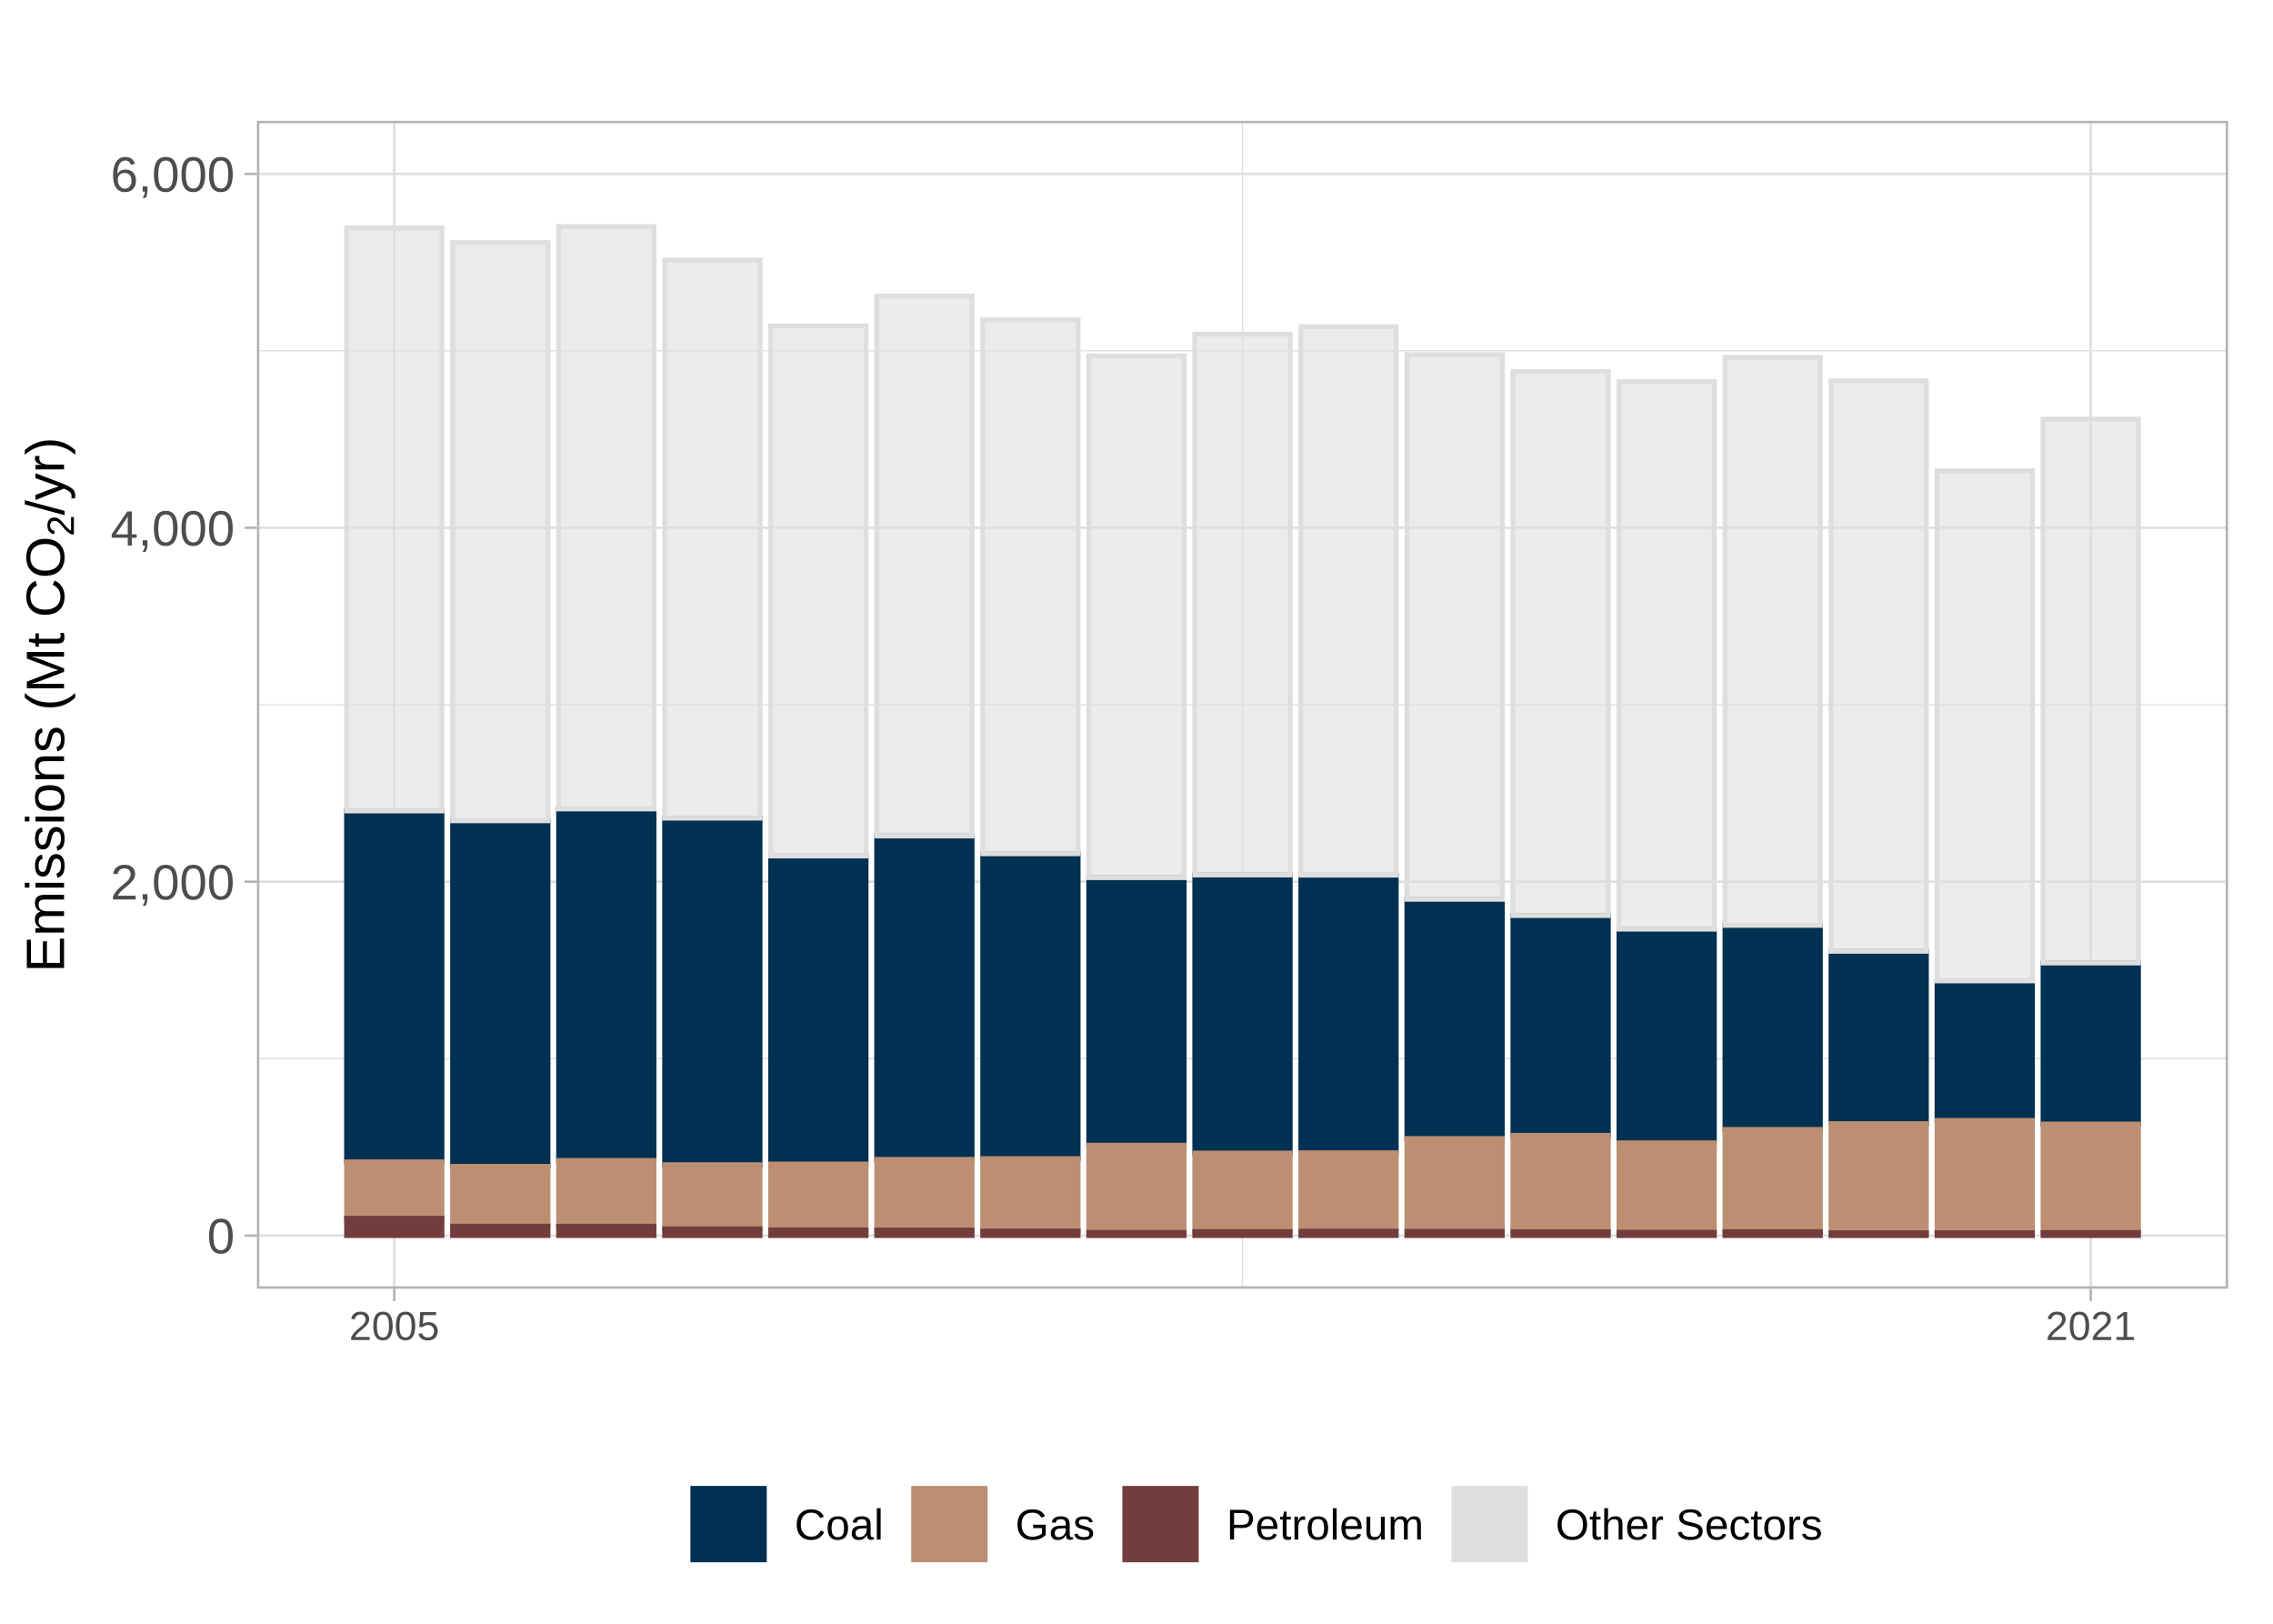
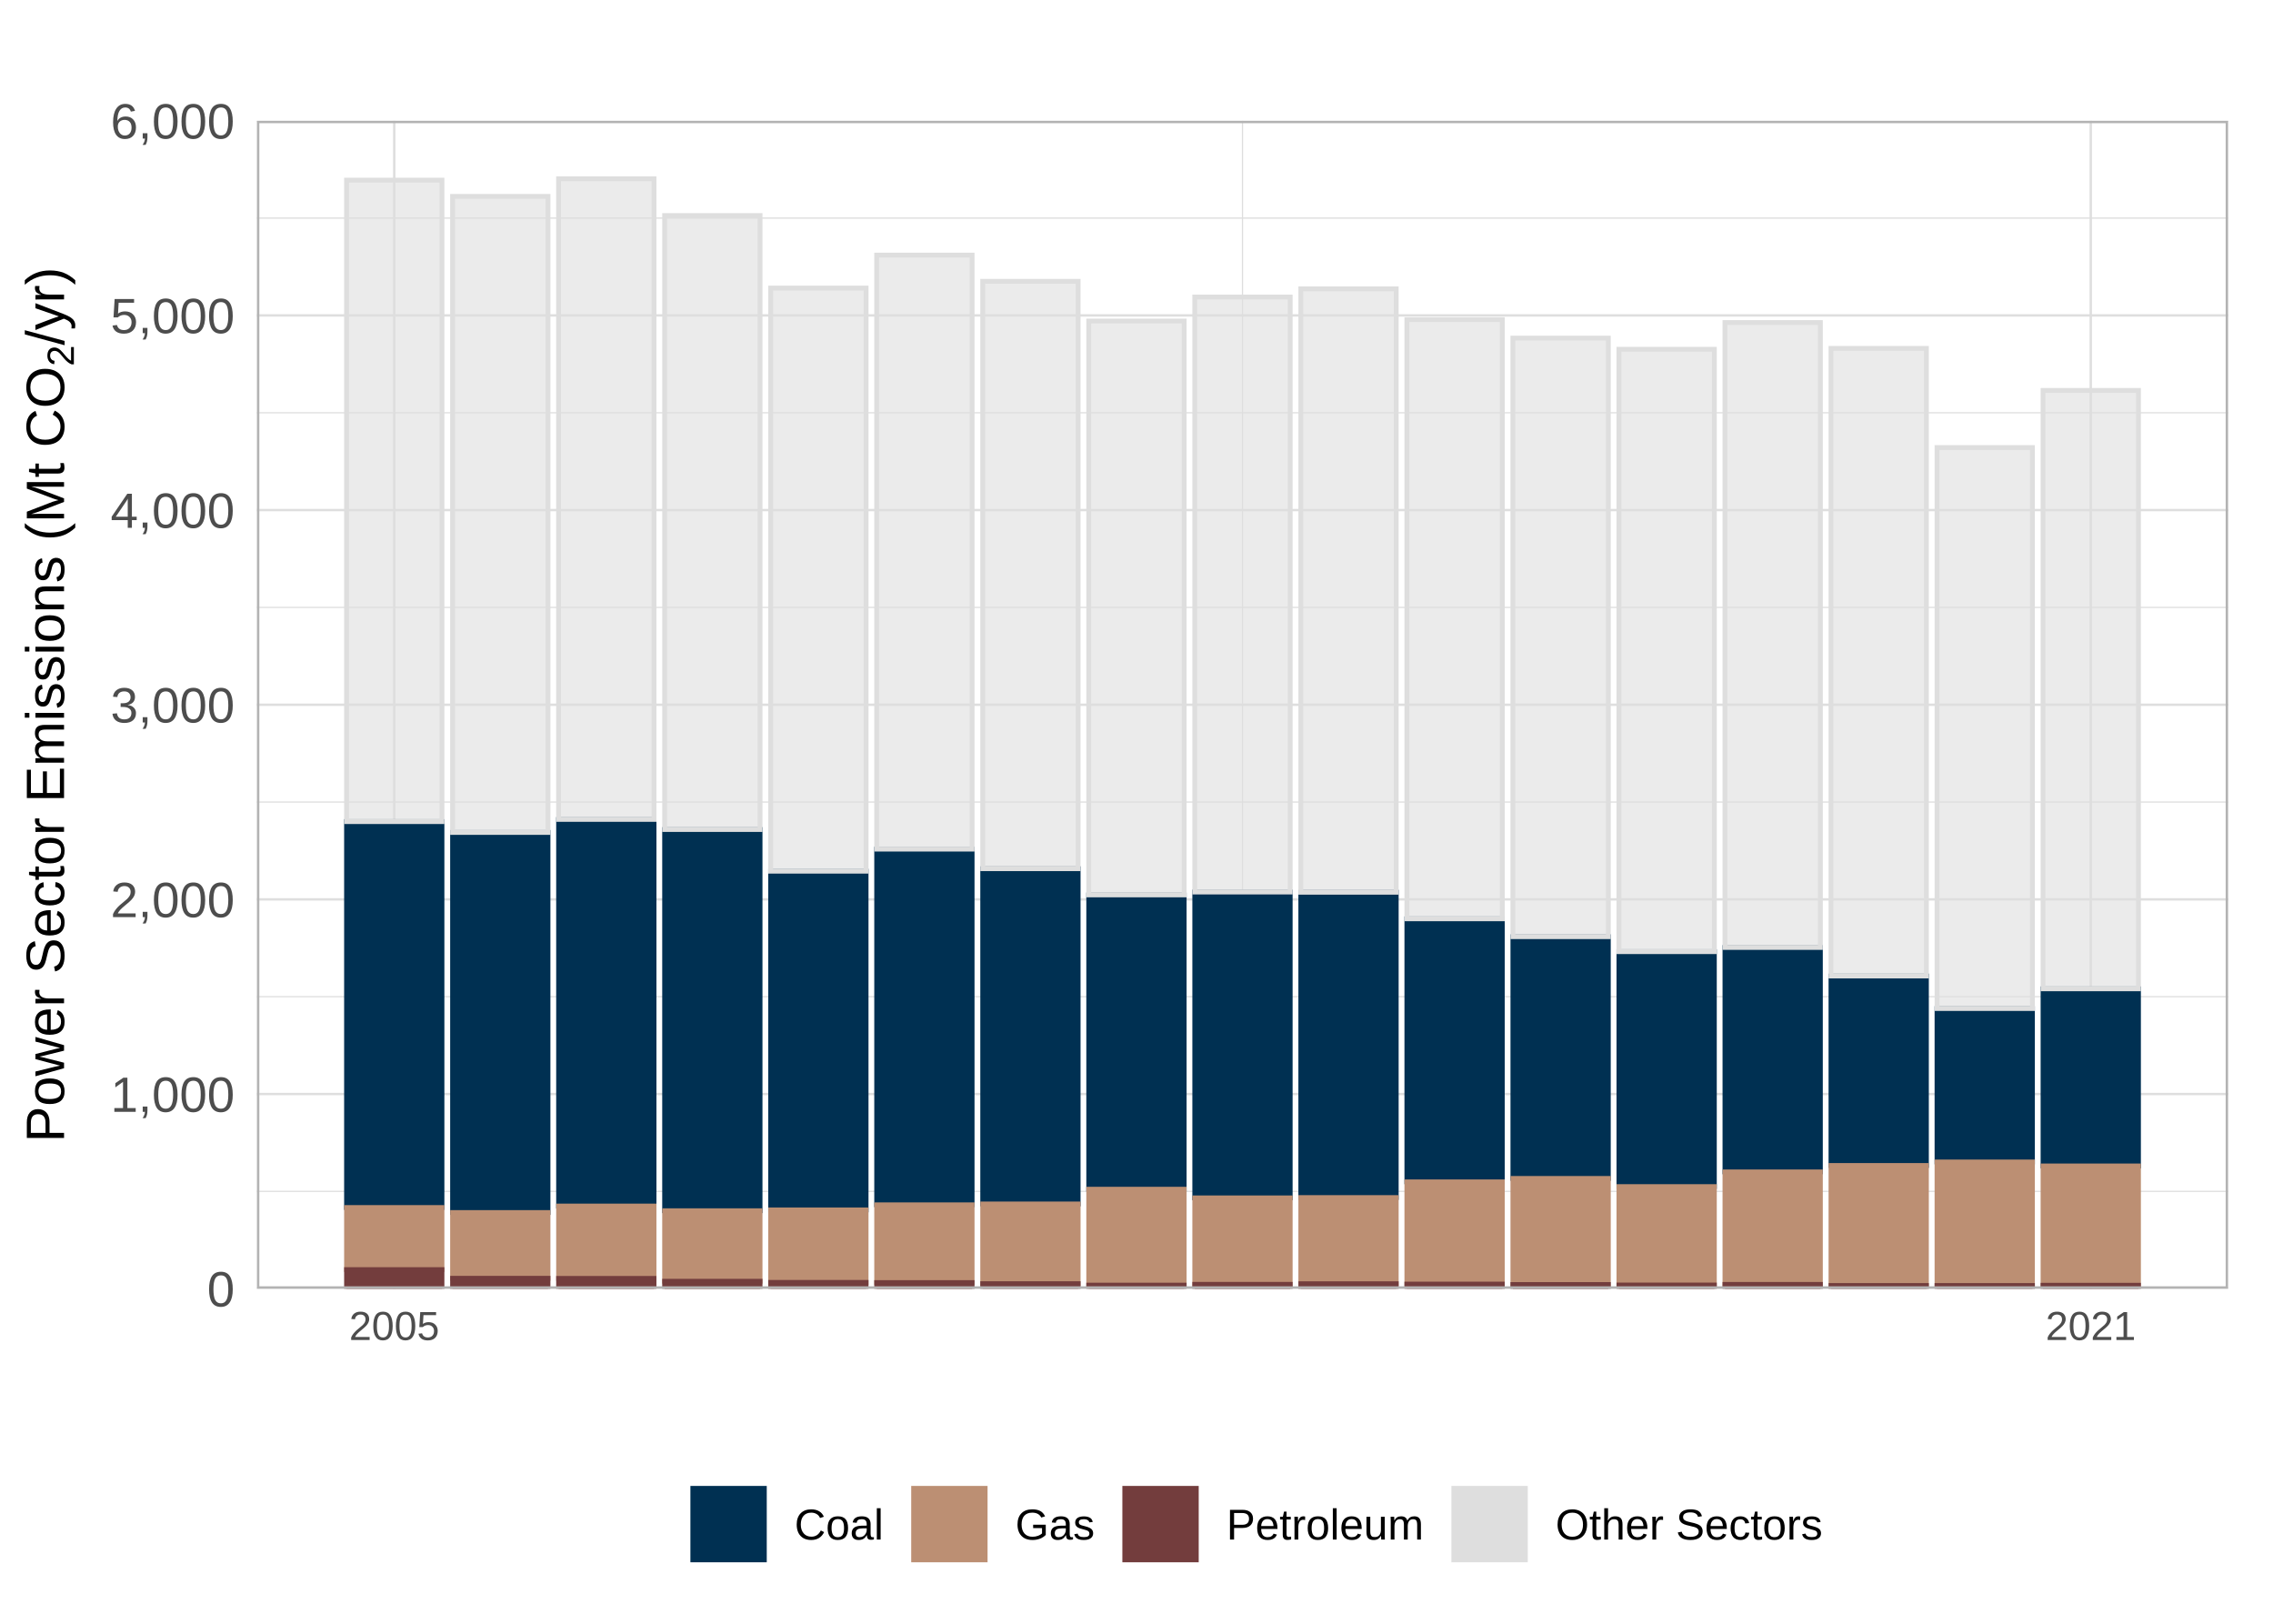
<svg xmlns="http://www.w3.org/2000/svg" class="svglite" width="504.00pt" height="360.00pt" viewBox="0 0 504.00 360.00">
  <defs>
    <style type="text/css">
    .svglite line, .svglite polyline, .svglite polygon, .svglite path, .svglite rect, .svglite circle {
      fill: none;
      stroke: #000000;
      stroke-linecap: round;
      stroke-linejoin: round;
      stroke-miterlimit: 10.00;
    }
    .svglite text {
      white-space: pre;
    }
  </style>
  </defs>
  <rect width="100%" height="100%" style="stroke: none; fill: #FFFFFF;" />
  <defs>
    <clipPath id="cpMC4wMHw1MDQuMDB8MC4wMHwzNjAuMDA=">
      <rect x="0.00" y="0.00" width="504.00" height="360.00" />
    </clipPath>
  </defs>
  <g clip-path="url(#cpMC4wMHw1MDQuMDB8MC4wMHwzNjAuMDA=)">
-     <rect x="0" y="0.00" width="504.00" height="360.00" style="stroke-width: 1.07; stroke: #FFFFFF; fill: #FFFFFF;" />
+     <rect x="0.00" y="0.00" width="504.00" height="360.00" style="stroke-width: 1.07; stroke: #FFFFFF; fill: #FFFFFF;" />
  </g>
  <defs>
    <clipPath id="cpNTYuOTd8NDk0LjA0fDI2Ljc4fDI4NS43MQ==">
      <rect x="56.97" y="26.78" width="437.07" height="258.94" />
    </clipPath>
  </defs>
  <g clip-path="url(#cpNTYuOTd8NDk0LjA0fDI2Ljc4fDI4NS43MQ==)">
    <rect x="56.97" y="26.78" width="437.07" height="258.94" style="stroke-width: 1.07; stroke: none; fill: #FFFFFF;" />
-     <polyline points="56.97,234.71 494.04,234.71 " style="stroke-width: 0.27; stroke: #DEDEDE; stroke-linecap: butt;" />
-     <polyline points="56.97,156.25 494.04,156.25 " style="stroke-width: 0.27; stroke: #DEDEDE; stroke-linecap: butt;" />
-     <polyline points="56.97,77.78 494.04,77.78 " style="stroke-width: 0.27; stroke: #DEDEDE; stroke-linecap: butt;" />
+     <polyline points="56.97,264.14 494.04,264.14 " style="stroke-width: 0.27; stroke: #DEDEDE; stroke-linecap: butt;" />
+     <polyline points="56.97,220.98 494.04,220.98 " style="stroke-width: 0.27; stroke: #DEDEDE; stroke-linecap: butt;" />
+     <polyline points="56.97,177.82 494.04,177.82 " style="stroke-width: 0.27; stroke: #DEDEDE; stroke-linecap: butt;" />
+     <polyline points="56.97,134.67 494.04,134.67 " style="stroke-width: 0.27; stroke: #DEDEDE; stroke-linecap: butt;" />
+     <polyline points="56.97,91.51 494.04,91.51 " style="stroke-width: 0.27; stroke: #DEDEDE; stroke-linecap: butt;" />
+     <polyline points="56.97,48.35 494.04,48.35 " style="stroke-width: 0.27; stroke: #DEDEDE; stroke-linecap: butt;" />
    <polyline points="275.50,285.71 275.50,26.78 " style="stroke-width: 0.27; stroke: #DEDEDE; stroke-linecap: butt;" />
-     <polyline points="56.97,273.94 494.04,273.94 " style="stroke-width: 0.53; stroke: #DEDEDE; stroke-linecap: butt;" />
-     <polyline points="56.97,195.48 494.04,195.48 " style="stroke-width: 0.53; stroke: #DEDEDE; stroke-linecap: butt;" />
-     <polyline points="56.97,117.01 494.04,117.01 " style="stroke-width: 0.53; stroke: #DEDEDE; stroke-linecap: butt;" />
-     <polyline points="56.97,38.55 494.04,38.55 " style="stroke-width: 0.53; stroke: #DEDEDE; stroke-linecap: butt;" />
+     <polyline points="56.97,285.71 494.04,285.71 " style="stroke-width: 0.53; stroke: #DEDEDE; stroke-linecap: butt;" />
+     <polyline points="56.97,242.56 494.04,242.56 " style="stroke-width: 0.53; stroke: #DEDEDE; stroke-linecap: butt;" />
+     <polyline points="56.97,199.40 494.04,199.40 " style="stroke-width: 0.53; stroke: #DEDEDE; stroke-linecap: butt;" />
+     <polyline points="56.97,156.25 494.04,156.25 " style="stroke-width: 0.53; stroke: #DEDEDE; stroke-linecap: butt;" />
+     <polyline points="56.97,113.09 494.04,113.09 " style="stroke-width: 0.53; stroke: #DEDEDE; stroke-linecap: butt;" />
+     <polyline points="56.97,69.93 494.04,69.93 " style="stroke-width: 0.53; stroke: #DEDEDE; stroke-linecap: butt;" />
+     <polyline points="56.97,26.78 494.04,26.78 " style="stroke-width: 0.53; stroke: #DEDEDE; stroke-linecap: butt;" />
    <polyline points="87.42,285.71 87.42,26.78 " style="stroke-width: 0.53; stroke: #DEDEDE; stroke-linecap: butt;" />
    <polyline points="463.59,285.71 463.59,26.78 " style="stroke-width: 0.53; stroke: #DEDEDE; stroke-linecap: butt;" />
-     <rect x="76.84" y="179.80" width="21.16" height="77.79" style="stroke-width: 1.07; stroke: #003052; stroke-linecap: butt; stroke-linejoin: miter; fill: #003052;" />
-     <rect x="76.84" y="257.59" width="21.16" height="12.51" style="stroke-width: 1.07; stroke: #BC8F73; stroke-linecap: butt; stroke-linejoin: miter; fill: #BC8F73;" />
-     <rect x="76.84" y="50.51" width="21.16" height="129.29" style="stroke-width: 1.07; stroke: #DEDEDE; stroke-linecap: butt; stroke-linejoin: miter; fill: #DEDEDE; fill-opacity: 0.60;" />
-     <rect x="76.84" y="270.10" width="21.16" height="3.84" style="stroke-width: 1.07; stroke: #733D3D; stroke-linecap: butt; stroke-linejoin: miter; fill: #733D3D;" />
-     <rect x="100.35" y="181.98" width="21.16" height="76.61" style="stroke-width: 1.07; stroke: #003052; stroke-linecap: butt; stroke-linejoin: miter; fill: #003052;" />
-     <rect x="100.35" y="258.59" width="21.16" height="13.26" style="stroke-width: 1.07; stroke: #BC8F73; stroke-linecap: butt; stroke-linejoin: miter; fill: #BC8F73;" />
-     <rect x="100.35" y="53.78" width="21.16" height="128.20" style="stroke-width: 1.07; stroke: #DEDEDE; stroke-linecap: butt; stroke-linejoin: miter; fill: #DEDEDE; fill-opacity: 0.60;" />
-     <rect x="100.35" y="271.85" width="21.16" height="2.09" style="stroke-width: 1.07; stroke: #733D3D; stroke-linecap: butt; stroke-linejoin: miter; fill: #733D3D;" />
-     <rect x="123.86" y="179.37" width="21.16" height="77.92" style="stroke-width: 1.07; stroke: #003052; stroke-linecap: butt; stroke-linejoin: miter; fill: #003052;" />
-     <rect x="123.86" y="257.29" width="21.16" height="14.58" style="stroke-width: 1.07; stroke: #BC8F73; stroke-linecap: butt; stroke-linejoin: miter; fill: #BC8F73;" />
-     <rect x="123.86" y="50.23" width="21.16" height="129.13" style="stroke-width: 1.07; stroke: #DEDEDE; stroke-linecap: butt; stroke-linejoin: miter; fill: #DEDEDE; fill-opacity: 0.60;" />
-     <rect x="123.86" y="271.86" width="21.16" height="2.08" style="stroke-width: 1.07; stroke: #733D3D; stroke-linecap: butt; stroke-linejoin: miter; fill: #733D3D;" />
-     <rect x="147.37" y="181.40" width="21.16" height="76.83" style="stroke-width: 1.07; stroke: #003052; stroke-linecap: butt; stroke-linejoin: miter; fill: #003052;" />
-     <rect x="147.37" y="258.23" width="21.16" height="14.21" style="stroke-width: 1.07; stroke: #BC8F73; stroke-linecap: butt; stroke-linejoin: miter; fill: #BC8F73;" />
-     <rect x="147.37" y="57.65" width="21.16" height="123.75" style="stroke-width: 1.07; stroke: #DEDEDE; stroke-linecap: butt; stroke-linejoin: miter; fill: #DEDEDE; fill-opacity: 0.60;" />
-     <rect x="147.37" y="272.44" width="21.16" height="1.51" style="stroke-width: 1.07; stroke: #733D3D; stroke-linecap: butt; stroke-linejoin: miter; fill: #733D3D;" />
-     <rect x="170.88" y="189.79" width="21.16" height="68.27" style="stroke-width: 1.07; stroke: #003052; stroke-linecap: butt; stroke-linejoin: miter; fill: #003052;" />
-     <rect x="170.88" y="258.07" width="21.16" height="14.61" style="stroke-width: 1.07; stroke: #BC8F73; stroke-linecap: butt; stroke-linejoin: miter; fill: #BC8F73;" />
-     <rect x="170.88" y="72.26" width="21.16" height="117.53" style="stroke-width: 1.07; stroke: #DEDEDE; stroke-linecap: butt; stroke-linejoin: miter; fill: #DEDEDE; fill-opacity: 0.60;" />
-     <rect x="170.88" y="272.68" width="21.16" height="1.26" style="stroke-width: 1.07; stroke: #733D3D; stroke-linecap: butt; stroke-linejoin: miter; fill: #733D3D;" />
-     <rect x="194.39" y="185.35" width="21.16" height="71.69" style="stroke-width: 1.07; stroke: #003052; stroke-linecap: butt; stroke-linejoin: miter; fill: #003052;" />
-     <rect x="194.39" y="257.04" width="21.16" height="15.67" style="stroke-width: 1.07; stroke: #BC8F73; stroke-linecap: butt; stroke-linejoin: miter; fill: #BC8F73;" />
-     <rect x="194.39" y="65.62" width="21.16" height="119.73" style="stroke-width: 1.07; stroke: #DEDEDE; stroke-linecap: butt; stroke-linejoin: miter; fill: #DEDEDE; fill-opacity: 0.60;" />
-     <rect x="194.39" y="272.71" width="21.16" height="1.23" style="stroke-width: 1.07; stroke: #733D3D; stroke-linecap: butt; stroke-linejoin: miter; fill: #733D3D;" />
-     <rect x="217.90" y="189.29" width="21.16" height="67.57" style="stroke-width: 1.07; stroke: #003052; stroke-linecap: butt; stroke-linejoin: miter; fill: #003052;" />
-     <rect x="217.90" y="256.87" width="21.16" height="16.06" style="stroke-width: 1.07; stroke: #BC8F73; stroke-linecap: butt; stroke-linejoin: miter; fill: #BC8F73;" />
-     <rect x="217.90" y="70.90" width="21.16" height="118.39" style="stroke-width: 1.07; stroke: #DEDEDE; stroke-linecap: butt; stroke-linejoin: miter; fill: #DEDEDE; fill-opacity: 0.60;" />
-     <rect x="217.90" y="272.93" width="21.16" height="1.01" style="stroke-width: 1.07; stroke: #733D3D; stroke-linecap: butt; stroke-linejoin: miter; fill: #733D3D;" />
-     <rect x="241.41" y="194.58" width="21.16" height="59.31" style="stroke-width: 1.07; stroke: #003052; stroke-linecap: butt; stroke-linejoin: miter; fill: #003052;" />
-     <rect x="241.41" y="253.89" width="21.16" height="19.33" style="stroke-width: 1.07; stroke: #BC8F73; stroke-linecap: butt; stroke-linejoin: miter; fill: #BC8F73;" />
-     <rect x="241.41" y="78.92" width="21.16" height="115.67" style="stroke-width: 1.07; stroke: #DEDEDE; stroke-linecap: butt; stroke-linejoin: miter; fill: #DEDEDE; fill-opacity: 0.60;" />
-     <rect x="241.41" y="273.23" width="21.16" height="0.72" style="stroke-width: 1.07; stroke: #733D3D; stroke-linecap: butt; stroke-linejoin: miter; fill: #733D3D;" />
-     <rect x="264.92" y="193.99" width="21.16" height="61.65" style="stroke-width: 1.07; stroke: #003052; stroke-linecap: butt; stroke-linejoin: miter; fill: #003052;" />
-     <rect x="264.92" y="255.64" width="21.16" height="17.43" style="stroke-width: 1.07; stroke: #BC8F73; stroke-linecap: butt; stroke-linejoin: miter; fill: #BC8F73;" />
-     <rect x="264.92" y="74.08" width="21.16" height="119.92" style="stroke-width: 1.07; stroke: #DEDEDE; stroke-linecap: butt; stroke-linejoin: miter; fill: #DEDEDE; fill-opacity: 0.60;" />
-     <rect x="264.92" y="273.06" width="21.16" height="0.88" style="stroke-width: 1.07; stroke: #733D3D; stroke-linecap: butt; stroke-linejoin: miter; fill: #733D3D;" />
-     <rect x="288.43" y="194.03" width="21.16" height="61.54" style="stroke-width: 1.07; stroke: #003052; stroke-linecap: butt; stroke-linejoin: miter; fill: #003052;" />
-     <rect x="288.43" y="255.57" width="21.16" height="17.38" style="stroke-width: 1.07; stroke: #BC8F73; stroke-linecap: butt; stroke-linejoin: miter; fill: #BC8F73;" />
-     <rect x="288.43" y="72.42" width="21.16" height="121.61" style="stroke-width: 1.07; stroke: #DEDEDE; stroke-linecap: butt; stroke-linejoin: miter; fill: #DEDEDE; fill-opacity: 0.60;" />
-     <rect x="288.43" y="272.95" width="21.16" height="0.99" style="stroke-width: 1.07; stroke: #733D3D; stroke-linecap: butt; stroke-linejoin: miter; fill: #733D3D;" />
-     <rect x="311.95" y="199.39" width="21.16" height="53.02" style="stroke-width: 1.07; stroke: #003052; stroke-linecap: butt; stroke-linejoin: miter; fill: #003052;" />
-     <rect x="311.95" y="252.41" width="21.16" height="20.61" style="stroke-width: 1.07; stroke: #BC8F73; stroke-linecap: butt; stroke-linejoin: miter; fill: #BC8F73;" />
-     <rect x="311.95" y="78.63" width="21.16" height="120.76" style="stroke-width: 1.07; stroke: #DEDEDE; stroke-linecap: butt; stroke-linejoin: miter; fill: #DEDEDE; fill-opacity: 0.60;" />
-     <rect x="311.95" y="273.01" width="21.16" height="0.93" style="stroke-width: 1.07; stroke: #733D3D; stroke-linecap: butt; stroke-linejoin: miter; fill: #733D3D;" />
-     <rect x="335.46" y="202.99" width="21.16" height="48.73" style="stroke-width: 1.07; stroke: #003052; stroke-linecap: butt; stroke-linejoin: miter; fill: #003052;" />
-     <rect x="335.46" y="251.72" width="21.16" height="21.38" style="stroke-width: 1.07; stroke: #BC8F73; stroke-linecap: butt; stroke-linejoin: miter; fill: #BC8F73;" />
-     <rect x="335.46" y="82.35" width="21.16" height="120.64" style="stroke-width: 1.07; stroke: #DEDEDE; stroke-linecap: butt; stroke-linejoin: miter; fill: #DEDEDE; fill-opacity: 0.60;" />
-     <rect x="335.46" y="273.10" width="21.16" height="0.84" style="stroke-width: 1.07; stroke: #733D3D; stroke-linecap: butt; stroke-linejoin: miter; fill: #733D3D;" />
-     <rect x="358.97" y="206.01" width="21.16" height="47.36" style="stroke-width: 1.07; stroke: #003052; stroke-linecap: butt; stroke-linejoin: miter; fill: #003052;" />
-     <rect x="358.97" y="253.37" width="21.16" height="19.84" style="stroke-width: 1.07; stroke: #BC8F73; stroke-linecap: butt; stroke-linejoin: miter; fill: #BC8F73;" />
-     <rect x="358.97" y="84.60" width="21.16" height="121.41" style="stroke-width: 1.07; stroke: #DEDEDE; stroke-linecap: butt; stroke-linejoin: miter; fill: #DEDEDE; fill-opacity: 0.60;" />
-     <rect x="358.97" y="273.20" width="21.16" height="0.74" style="stroke-width: 1.07; stroke: #733D3D; stroke-linecap: butt; stroke-linejoin: miter; fill: #733D3D;" />
-     <rect x="382.48" y="205.17" width="21.16" height="45.23" style="stroke-width: 1.07; stroke: #003052; stroke-linecap: butt; stroke-linejoin: miter; fill: #003052;" />
-     <rect x="382.48" y="250.40" width="21.16" height="22.67" style="stroke-width: 1.07; stroke: #BC8F73; stroke-linecap: butt; stroke-linejoin: miter; fill: #BC8F73;" />
-     <rect x="382.48" y="79.22" width="21.16" height="125.95" style="stroke-width: 1.07; stroke: #DEDEDE; stroke-linecap: butt; stroke-linejoin: miter; fill: #DEDEDE; fill-opacity: 0.60;" />
-     <rect x="382.48" y="273.07" width="21.16" height="0.87" style="stroke-width: 1.07; stroke: #733D3D; stroke-linecap: butt; stroke-linejoin: miter; fill: #733D3D;" />
-     <rect x="405.99" y="210.92" width="21.16" height="38.19" style="stroke-width: 1.07; stroke: #003052; stroke-linecap: butt; stroke-linejoin: miter; fill: #003052;" />
-     <rect x="405.99" y="249.12" width="21.16" height="24.19" style="stroke-width: 1.07; stroke: #BC8F73; stroke-linecap: butt; stroke-linejoin: miter; fill: #BC8F73;" />
-     <rect x="405.99" y="84.42" width="21.16" height="126.50" style="stroke-width: 1.07; stroke: #DEDEDE; stroke-linecap: butt; stroke-linejoin: miter; fill: #DEDEDE; fill-opacity: 0.60;" />
-     <rect x="405.99" y="273.31" width="21.16" height="0.64" style="stroke-width: 1.07; stroke: #733D3D; stroke-linecap: butt; stroke-linejoin: miter; fill: #733D3D;" />
-     <rect x="429.50" y="217.48" width="21.16" height="30.92" style="stroke-width: 1.07; stroke: #003052; stroke-linecap: butt; stroke-linejoin: miter; fill: #003052;" />
-     <rect x="429.50" y="248.40" width="21.16" height="24.91" style="stroke-width: 1.07; stroke: #BC8F73; stroke-linecap: butt; stroke-linejoin: miter; fill: #BC8F73;" />
-     <rect x="429.50" y="104.40" width="21.16" height="113.08" style="stroke-width: 1.07; stroke: #DEDEDE; stroke-linecap: butt; stroke-linejoin: miter; fill: #DEDEDE; fill-opacity: 0.60;" />
-     <rect x="429.50" y="273.31" width="21.16" height="0.64" style="stroke-width: 1.07; stroke: #733D3D; stroke-linecap: butt; stroke-linejoin: miter; fill: #733D3D;" />
-     <rect x="453.01" y="213.51" width="21.16" height="35.70" style="stroke-width: 1.07; stroke: #003052; stroke-linecap: butt; stroke-linejoin: miter; fill: #003052;" />
-     <rect x="453.01" y="249.20" width="21.16" height="24.05" style="stroke-width: 1.07; stroke: #BC8F73; stroke-linecap: butt; stroke-linejoin: miter; fill: #BC8F73;" />
-     <rect x="453.01" y="92.90" width="21.16" height="120.61" style="stroke-width: 1.07; stroke: #DEDEDE; stroke-linecap: butt; stroke-linejoin: miter; fill: #DEDEDE; fill-opacity: 0.60;" />
-     <rect x="453.01" y="273.25" width="21.16" height="0.69" style="stroke-width: 1.07; stroke: #733D3D; stroke-linecap: butt; stroke-linejoin: miter; fill: #733D3D;" />
+     <rect x="76.84" y="182.15" width="21.16" height="85.57" style="stroke-width: 1.07; stroke: #003052; stroke-linecap: butt; stroke-linejoin: miter; fill: #003052;" />
+     <rect x="76.84" y="267.72" width="21.16" height="13.76" style="stroke-width: 1.07; stroke: #BC8F73; stroke-linecap: butt; stroke-linejoin: miter; fill: #BC8F73;" />
+     <rect x="76.84" y="39.94" width="21.16" height="142.22" style="stroke-width: 1.07; stroke: #DEDEDE; stroke-linecap: butt; stroke-linejoin: miter; fill: #DEDEDE; fill-opacity: 0.60;" />
+     <rect x="76.84" y="281.48" width="21.16" height="4.23" style="stroke-width: 1.07; stroke: #733D3D; stroke-linecap: butt; stroke-linejoin: miter; fill: #733D3D;" />
+     <rect x="100.35" y="184.56" width="21.16" height="84.27" style="stroke-width: 1.07; stroke: #003052; stroke-linecap: butt; stroke-linejoin: miter; fill: #003052;" />
+     <rect x="100.35" y="268.83" width="21.16" height="14.59" style="stroke-width: 1.07; stroke: #BC8F73; stroke-linecap: butt; stroke-linejoin: miter; fill: #BC8F73;" />
+     <rect x="100.35" y="43.54" width="21.16" height="141.02" style="stroke-width: 1.07; stroke: #DEDEDE; stroke-linecap: butt; stroke-linejoin: miter; fill: #DEDEDE; fill-opacity: 0.60;" />
+     <rect x="100.35" y="283.41" width="21.16" height="2.30" style="stroke-width: 1.07; stroke: #733D3D; stroke-linecap: butt; stroke-linejoin: miter; fill: #733D3D;" />
+     <rect x="123.86" y="181.68" width="21.16" height="85.72" style="stroke-width: 1.07; stroke: #003052; stroke-linecap: butt; stroke-linejoin: miter; fill: #003052;" />
+     <rect x="123.86" y="267.39" width="21.16" height="16.03" style="stroke-width: 1.07; stroke: #BC8F73; stroke-linecap: butt; stroke-linejoin: miter; fill: #BC8F73;" />
+     <rect x="123.86" y="39.63" width="21.16" height="142.04" style="stroke-width: 1.07; stroke: #DEDEDE; stroke-linecap: butt; stroke-linejoin: miter; fill: #DEDEDE; fill-opacity: 0.60;" />
+     <rect x="123.86" y="283.43" width="21.16" height="2.29" style="stroke-width: 1.07; stroke: #733D3D; stroke-linecap: butt; stroke-linejoin: miter; fill: #733D3D;" />
+     <rect x="147.37" y="183.91" width="21.16" height="84.52" style="stroke-width: 1.07; stroke: #003052; stroke-linecap: butt; stroke-linejoin: miter; fill: #003052;" />
+     <rect x="147.37" y="268.43" width="21.16" height="15.63" style="stroke-width: 1.07; stroke: #BC8F73; stroke-linecap: butt; stroke-linejoin: miter; fill: #BC8F73;" />
+     <rect x="147.37" y="47.79" width="21.16" height="136.12" style="stroke-width: 1.07; stroke: #DEDEDE; stroke-linecap: butt; stroke-linejoin: miter; fill: #DEDEDE; fill-opacity: 0.60;" />
+     <rect x="147.37" y="284.06" width="21.16" height="1.66" style="stroke-width: 1.07; stroke: #733D3D; stroke-linecap: butt; stroke-linejoin: miter; fill: #733D3D;" />
+     <rect x="170.88" y="193.15" width="21.16" height="75.10" style="stroke-width: 1.07; stroke: #003052; stroke-linecap: butt; stroke-linejoin: miter; fill: #003052;" />
+     <rect x="170.88" y="268.25" width="21.16" height="16.08" style="stroke-width: 1.07; stroke: #BC8F73; stroke-linecap: butt; stroke-linejoin: miter; fill: #BC8F73;" />
+     <rect x="170.88" y="63.87" width="21.16" height="129.28" style="stroke-width: 1.07; stroke: #DEDEDE; stroke-linecap: butt; stroke-linejoin: miter; fill: #DEDEDE; fill-opacity: 0.60;" />
+     <rect x="170.88" y="284.32" width="21.16" height="1.39" style="stroke-width: 1.07; stroke: #733D3D; stroke-linecap: butt; stroke-linejoin: miter; fill: #733D3D;" />
+     <rect x="194.39" y="188.26" width="21.16" height="78.85" style="stroke-width: 1.07; stroke: #003052; stroke-linecap: butt; stroke-linejoin: miter; fill: #003052;" />
+     <rect x="194.39" y="267.12" width="21.16" height="17.24" style="stroke-width: 1.07; stroke: #BC8F73; stroke-linecap: butt; stroke-linejoin: miter; fill: #BC8F73;" />
+     <rect x="194.39" y="56.56" width="21.16" height="131.70" style="stroke-width: 1.07; stroke: #DEDEDE; stroke-linecap: butt; stroke-linejoin: miter; fill: #DEDEDE; fill-opacity: 0.60;" />
+     <rect x="194.39" y="284.36" width="21.16" height="1.36" style="stroke-width: 1.07; stroke: #733D3D; stroke-linecap: butt; stroke-linejoin: miter; fill: #733D3D;" />
+     <rect x="217.90" y="192.60" width="21.16" height="74.33" style="stroke-width: 1.07; stroke: #003052; stroke-linecap: butt; stroke-linejoin: miter; fill: #003052;" />
+     <rect x="217.90" y="266.93" width="21.16" height="17.67" style="stroke-width: 1.07; stroke: #BC8F73; stroke-linecap: butt; stroke-linejoin: miter; fill: #BC8F73;" />
+     <rect x="217.90" y="62.37" width="21.16" height="130.23" style="stroke-width: 1.07; stroke: #DEDEDE; stroke-linecap: butt; stroke-linejoin: miter; fill: #DEDEDE; fill-opacity: 0.60;" />
+     <rect x="217.90" y="284.60" width="21.16" height="1.11" style="stroke-width: 1.07; stroke: #733D3D; stroke-linecap: butt; stroke-linejoin: miter; fill: #733D3D;" />
+     <rect x="241.41" y="198.42" width="21.16" height="65.24" style="stroke-width: 1.07; stroke: #003052; stroke-linecap: butt; stroke-linejoin: miter; fill: #003052;" />
+     <rect x="241.41" y="263.66" width="21.16" height="21.27" style="stroke-width: 1.07; stroke: #BC8F73; stroke-linecap: butt; stroke-linejoin: miter; fill: #BC8F73;" />
+     <rect x="241.41" y="71.18" width="21.16" height="127.23" style="stroke-width: 1.07; stroke: #DEDEDE; stroke-linecap: butt; stroke-linejoin: miter; fill: #DEDEDE; fill-opacity: 0.60;" />
+     <rect x="241.41" y="284.92" width="21.16" height="0.79" style="stroke-width: 1.07; stroke: #733D3D; stroke-linecap: butt; stroke-linejoin: miter; fill: #733D3D;" />
+     <rect x="264.92" y="197.77" width="21.16" height="67.81" style="stroke-width: 1.07; stroke: #003052; stroke-linecap: butt; stroke-linejoin: miter; fill: #003052;" />
+     <rect x="264.92" y="265.58" width="21.16" height="19.17" style="stroke-width: 1.07; stroke: #BC8F73; stroke-linecap: butt; stroke-linejoin: miter; fill: #BC8F73;" />
+     <rect x="264.92" y="65.86" width="21.16" height="131.91" style="stroke-width: 1.07; stroke: #DEDEDE; stroke-linecap: butt; stroke-linejoin: miter; fill: #DEDEDE; fill-opacity: 0.60;" />
+     <rect x="264.92" y="284.75" width="21.16" height="0.97" style="stroke-width: 1.07; stroke: #733D3D; stroke-linecap: butt; stroke-linejoin: miter; fill: #733D3D;" />
+     <rect x="288.43" y="197.81" width="21.16" height="67.69" style="stroke-width: 1.07; stroke: #003052; stroke-linecap: butt; stroke-linejoin: miter; fill: #003052;" />
+     <rect x="288.43" y="265.51" width="21.16" height="19.11" style="stroke-width: 1.07; stroke: #BC8F73; stroke-linecap: butt; stroke-linejoin: miter; fill: #BC8F73;" />
+     <rect x="288.43" y="64.04" width="21.16" height="133.78" style="stroke-width: 1.07; stroke: #DEDEDE; stroke-linecap: butt; stroke-linejoin: miter; fill: #DEDEDE; fill-opacity: 0.60;" />
+     <rect x="288.43" y="284.62" width="21.16" height="1.09" style="stroke-width: 1.07; stroke: #733D3D; stroke-linecap: butt; stroke-linejoin: miter; fill: #733D3D;" />
+     <rect x="311.95" y="203.70" width="21.16" height="58.32" style="stroke-width: 1.07; stroke: #003052; stroke-linecap: butt; stroke-linejoin: miter; fill: #003052;" />
+     <rect x="311.95" y="262.03" width="21.16" height="22.67" style="stroke-width: 1.07; stroke: #BC8F73; stroke-linecap: butt; stroke-linejoin: miter; fill: #BC8F73;" />
+     <rect x="311.95" y="70.87" width="21.16" height="132.84" style="stroke-width: 1.07; stroke: #DEDEDE; stroke-linecap: butt; stroke-linejoin: miter; fill: #DEDEDE; fill-opacity: 0.60;" />
+     <rect x="311.95" y="284.69" width="21.16" height="1.02" style="stroke-width: 1.07; stroke: #733D3D; stroke-linecap: butt; stroke-linejoin: miter; fill: #733D3D;" />
+     <rect x="335.46" y="207.67" width="21.16" height="53.60" style="stroke-width: 1.07; stroke: #003052; stroke-linecap: butt; stroke-linejoin: miter; fill: #003052;" />
+     <rect x="335.46" y="261.27" width="21.16" height="23.52" style="stroke-width: 1.07; stroke: #BC8F73; stroke-linecap: butt; stroke-linejoin: miter; fill: #BC8F73;" />
+     <rect x="335.46" y="74.96" width="21.16" height="132.71" style="stroke-width: 1.07; stroke: #DEDEDE; stroke-linecap: butt; stroke-linejoin: miter; fill: #DEDEDE; fill-opacity: 0.60;" />
+     <rect x="335.46" y="284.79" width="21.16" height="0.93" style="stroke-width: 1.07; stroke: #733D3D; stroke-linecap: butt; stroke-linejoin: miter; fill: #733D3D;" />
+     <rect x="358.97" y="210.98" width="21.16" height="52.09" style="stroke-width: 1.07; stroke: #003052; stroke-linecap: butt; stroke-linejoin: miter; fill: #003052;" />
+     <rect x="358.97" y="263.08" width="21.16" height="21.82" style="stroke-width: 1.07; stroke: #BC8F73; stroke-linecap: butt; stroke-linejoin: miter; fill: #BC8F73;" />
+     <rect x="358.97" y="77.44" width="21.16" height="133.55" style="stroke-width: 1.07; stroke: #DEDEDE; stroke-linecap: butt; stroke-linejoin: miter; fill: #DEDEDE; fill-opacity: 0.60;" />
+     <rect x="358.97" y="284.90" width="21.16" height="0.82" style="stroke-width: 1.07; stroke: #733D3D; stroke-linecap: butt; stroke-linejoin: miter; fill: #733D3D;" />
+     <rect x="382.48" y="210.06" width="21.16" height="49.75" style="stroke-width: 1.07; stroke: #003052; stroke-linecap: butt; stroke-linejoin: miter; fill: #003052;" />
+     <rect x="382.48" y="259.82" width="21.16" height="24.94" style="stroke-width: 1.07; stroke: #BC8F73; stroke-linecap: butt; stroke-linejoin: miter; fill: #BC8F73;" />
+     <rect x="382.48" y="71.51" width="21.16" height="138.55" style="stroke-width: 1.07; stroke: #DEDEDE; stroke-linecap: butt; stroke-linejoin: miter; fill: #DEDEDE; fill-opacity: 0.60;" />
+     <rect x="382.48" y="284.76" width="21.16" height="0.96" style="stroke-width: 1.07; stroke: #733D3D; stroke-linecap: butt; stroke-linejoin: miter; fill: #733D3D;" />
+     <rect x="405.99" y="216.39" width="21.16" height="42.01" style="stroke-width: 1.07; stroke: #003052; stroke-linecap: butt; stroke-linejoin: miter; fill: #003052;" />
+     <rect x="405.99" y="258.40" width="21.16" height="26.61" style="stroke-width: 1.07; stroke: #BC8F73; stroke-linecap: butt; stroke-linejoin: miter; fill: #BC8F73;" />
+     <rect x="405.99" y="77.24" width="21.16" height="139.15" style="stroke-width: 1.07; stroke: #DEDEDE; stroke-linecap: butt; stroke-linejoin: miter; fill: #DEDEDE; fill-opacity: 0.60;" />
+     <rect x="405.99" y="285.01" width="21.16" height="0.70" style="stroke-width: 1.07; stroke: #733D3D; stroke-linecap: butt; stroke-linejoin: miter; fill: #733D3D;" />
+     <rect x="429.50" y="223.60" width="21.16" height="34.02" style="stroke-width: 1.07; stroke: #003052; stroke-linecap: butt; stroke-linejoin: miter; fill: #003052;" />
+     <rect x="429.50" y="257.62" width="21.16" height="27.40" style="stroke-width: 1.07; stroke: #BC8F73; stroke-linecap: butt; stroke-linejoin: miter; fill: #BC8F73;" />
+     <rect x="429.50" y="99.22" width="21.16" height="124.38" style="stroke-width: 1.07; stroke: #DEDEDE; stroke-linecap: butt; stroke-linejoin: miter; fill: #DEDEDE; fill-opacity: 0.60;" />
+     <rect x="429.50" y="285.01" width="21.16" height="0.70" style="stroke-width: 1.07; stroke: #733D3D; stroke-linecap: butt; stroke-linejoin: miter; fill: #733D3D;" />
+     <rect x="453.01" y="219.23" width="21.16" height="39.27" style="stroke-width: 1.07; stroke: #003052; stroke-linecap: butt; stroke-linejoin: miter; fill: #003052;" />
+     <rect x="453.01" y="258.50" width="21.16" height="26.45" style="stroke-width: 1.07; stroke: #BC8F73; stroke-linecap: butt; stroke-linejoin: miter; fill: #BC8F73;" />
+     <rect x="453.01" y="86.56" width="21.16" height="132.67" style="stroke-width: 1.07; stroke: #DEDEDE; stroke-linecap: butt; stroke-linejoin: miter; fill: #DEDEDE; fill-opacity: 0.60;" />
+     <rect x="453.01" y="284.95" width="21.16" height="0.76" style="stroke-width: 1.07; stroke: #733D3D; stroke-linecap: butt; stroke-linejoin: miter; fill: #733D3D;" />
    <rect x="56.97" y="26.78" width="437.07" height="258.94" style="stroke-width: 1.07; stroke: #B3B3B3;" />
  </g>
  <g clip-path="url(#cpMC4wMHw1MDQuMDB8MC4wMHwzNjAuMDA=)">
-     <text x="52.04" y="277.88" text-anchor="end" style="font-size: 11.00px;fill: #4D4D4D; font-family: &quot;Arial&quot;;" textLength="6.12px" lengthAdjust="spacingAndGlyphs">0</text>
-     <text x="52.04" y="199.42" text-anchor="end" style="font-size: 11.00px;fill: #4D4D4D; font-family: &quot;Arial&quot;;" textLength="27.54px" lengthAdjust="spacingAndGlyphs">2,000</text>
-     <text x="52.04" y="120.95" text-anchor="end" style="font-size: 11.00px;fill: #4D4D4D; font-family: &quot;Arial&quot;;" textLength="27.54px" lengthAdjust="spacingAndGlyphs">4,000</text>
-     <text x="52.04" y="42.49" text-anchor="end" style="font-size: 11.00px;fill: #4D4D4D; font-family: &quot;Arial&quot;;" textLength="27.54px" lengthAdjust="spacingAndGlyphs">6,000</text>
-     <polyline points="54.23,273.94 56.97,273.94 " style="stroke-width: 0.53; stroke: #B3B3B3; stroke-linecap: butt;" />
-     <polyline points="54.23,195.48 56.97,195.48 " style="stroke-width: 0.53; stroke: #B3B3B3; stroke-linecap: butt;" />
-     <polyline points="54.23,117.01 56.97,117.01 " style="stroke-width: 0.53; stroke: #B3B3B3; stroke-linecap: butt;" />
-     <polyline points="54.23,38.55 56.97,38.55 " style="stroke-width: 0.53; stroke: #B3B3B3; stroke-linecap: butt;" />
-     <polyline points="87.42,288.45 87.42,285.71 " style="stroke-width: 0.53; stroke: #B3B3B3; stroke-linecap: butt;" />
-     <polyline points="463.59,288.45 463.59,285.71 " style="stroke-width: 0.53; stroke: #B3B3B3; stroke-linecap: butt;" />
+     <text x="52.04" y="289.65" text-anchor="end" style="font-size: 11.00px;fill: #4D4D4D; font-family: &quot;Arial&quot;;" textLength="6.12px" lengthAdjust="spacingAndGlyphs">0</text>
+     <text x="52.04" y="246.50" text-anchor="end" style="font-size: 11.00px;fill: #4D4D4D; font-family: &quot;Arial&quot;;" textLength="27.54px" lengthAdjust="spacingAndGlyphs">1,000</text>
+     <text x="52.04" y="203.34" text-anchor="end" style="font-size: 11.00px;fill: #4D4D4D; font-family: &quot;Arial&quot;;" textLength="27.54px" lengthAdjust="spacingAndGlyphs">2,000</text>
+     <text x="52.04" y="160.18" text-anchor="end" style="font-size: 11.00px;fill: #4D4D4D; font-family: &quot;Arial&quot;;" textLength="27.54px" lengthAdjust="spacingAndGlyphs">3,000</text>
+     <text x="52.04" y="117.03" text-anchor="end" style="font-size: 11.00px;fill: #4D4D4D; font-family: &quot;Arial&quot;;" textLength="27.54px" lengthAdjust="spacingAndGlyphs">4,000</text>
+     <text x="52.04" y="73.87" text-anchor="end" style="font-size: 11.00px;fill: #4D4D4D; font-family: &quot;Arial&quot;;" textLength="27.54px" lengthAdjust="spacingAndGlyphs">5,000</text>
+     <text x="52.04" y="30.72" text-anchor="end" style="font-size: 11.00px;fill: #4D4D4D; font-family: &quot;Arial&quot;;" textLength="27.54px" lengthAdjust="spacingAndGlyphs">6,000</text>
    <text x="87.42" y="297.09" text-anchor="middle" style="font-size: 9.00px;fill: #4D4D4D; font-family: &quot;Arial&quot;;" textLength="20.02px" lengthAdjust="spacingAndGlyphs">2005</text>
    <text x="463.59" y="297.09" text-anchor="middle" style="font-size: 9.00px;fill: #4D4D4D; font-family: &quot;Arial&quot;;" textLength="20.02px" lengthAdjust="spacingAndGlyphs">2021</text>
-     <text transform="translate(14.20,215.59) rotate(-90)" style="font-size: 12.00px; font-family: &quot;Arial&quot;;" textLength="87.36px" lengthAdjust="spacingAndGlyphs">Emissions (Mt C</text>
-     <text transform="translate(14.20,128.23) rotate(-90)" style="font-size: 12.00px; font-family: &quot;Arial&quot;;" textLength="9.34px" lengthAdjust="spacingAndGlyphs">O</text>
-     <text transform="translate(16.38,118.89) rotate(-90)" style="font-size: 8.40px; font-family: &quot;Arial&quot;;" textLength="4.67px" lengthAdjust="spacingAndGlyphs">2</text>
-     <text transform="translate(14.20,114.23) rotate(-90)" style="font-size: 12.00px; font-family: &quot;Arial&quot;;" textLength="17.33px" lengthAdjust="spacingAndGlyphs">/yr)</text>
+     <text transform="translate(14.20,253.28) rotate(-90)" style="font-size: 12.00px; font-family: &quot;Arial&quot;;" textLength="162.74px" lengthAdjust="spacingAndGlyphs">Power Sector Emissions (Mt C</text>
+     <text transform="translate(14.20,90.54) rotate(-90)" style="font-size: 12.00px; font-family: &quot;Arial&quot;;" textLength="9.34px" lengthAdjust="spacingAndGlyphs">O</text>
+     <text transform="translate(16.38,81.20) rotate(-90)" style="font-size: 8.40px; font-family: &quot;Arial&quot;;" textLength="4.67px" lengthAdjust="spacingAndGlyphs">2</text>
+     <text transform="translate(14.20,76.54) rotate(-90)" style="font-size: 12.00px; font-family: &quot;Arial&quot;;" textLength="17.33px" lengthAdjust="spacingAndGlyphs">/yr)</text>
    <rect x="141.45" y="323.79" width="268.11" height="28.24" style="stroke-width: 1.07; stroke: none; fill: #FFFFFF;" />
    <rect x="152.91" y="329.27" width="17.28" height="17.28" style="stroke-width: 1.07; stroke: none; fill: #FFFFFF;" />
    <rect x="153.62" y="329.98" width="15.86" height="15.86" style="stroke-width: 1.07; stroke: #003052; stroke-linecap: butt; stroke-linejoin: miter; fill: #003052;" />
    <rect x="201.87" y="329.27" width="17.28" height="17.28" style="stroke-width: 1.07; stroke: none; fill: #FFFFFF;" />
    <rect x="202.58" y="329.98" width="15.86" height="15.86" style="stroke-width: 1.07; stroke: #BC8F73; stroke-linecap: butt; stroke-linejoin: miter; fill: #BC8F73;" />
    <rect x="248.70" y="329.27" width="17.28" height="17.28" style="stroke-width: 1.07; stroke: none; fill: #FFFFFF;" />
    <rect x="249.40" y="329.98" width="15.86" height="15.86" style="stroke-width: 1.07; stroke: #733D3D; stroke-linecap: butt; stroke-linejoin: miter; fill: #733D3D;" />
    <rect x="321.65" y="329.27" width="17.28" height="17.28" style="stroke-width: 1.07; stroke: none; fill: #FFFFFF;" />
    <rect x="322.36" y="329.98" width="15.86" height="15.86" style="stroke-width: 1.07; stroke: #DEDEDE; stroke-linecap: butt; stroke-linejoin: miter; fill: #DEDEDE;" />
    <text x="176.17" y="341.34" style="font-size: 9.60px; font-family: &quot;Arial&quot;;" textLength="19.73px" lengthAdjust="spacingAndGlyphs">Coal</text>
    <text x="225.13" y="341.34" style="font-size: 9.60px; font-family: &quot;Arial&quot;;" textLength="17.59px" lengthAdjust="spacingAndGlyphs">Gas</text>
    <text x="271.95" y="341.34" style="font-size: 9.60px; font-family: &quot;Arial&quot;;" textLength="43.72px" lengthAdjust="spacingAndGlyphs">Petroleum</text>
    <text x="344.91" y="341.34" style="font-size: 9.60px; font-family: &quot;Arial&quot;;" textLength="59.17px" lengthAdjust="spacingAndGlyphs">Other Sectors</text>
  </g>
</svg>
